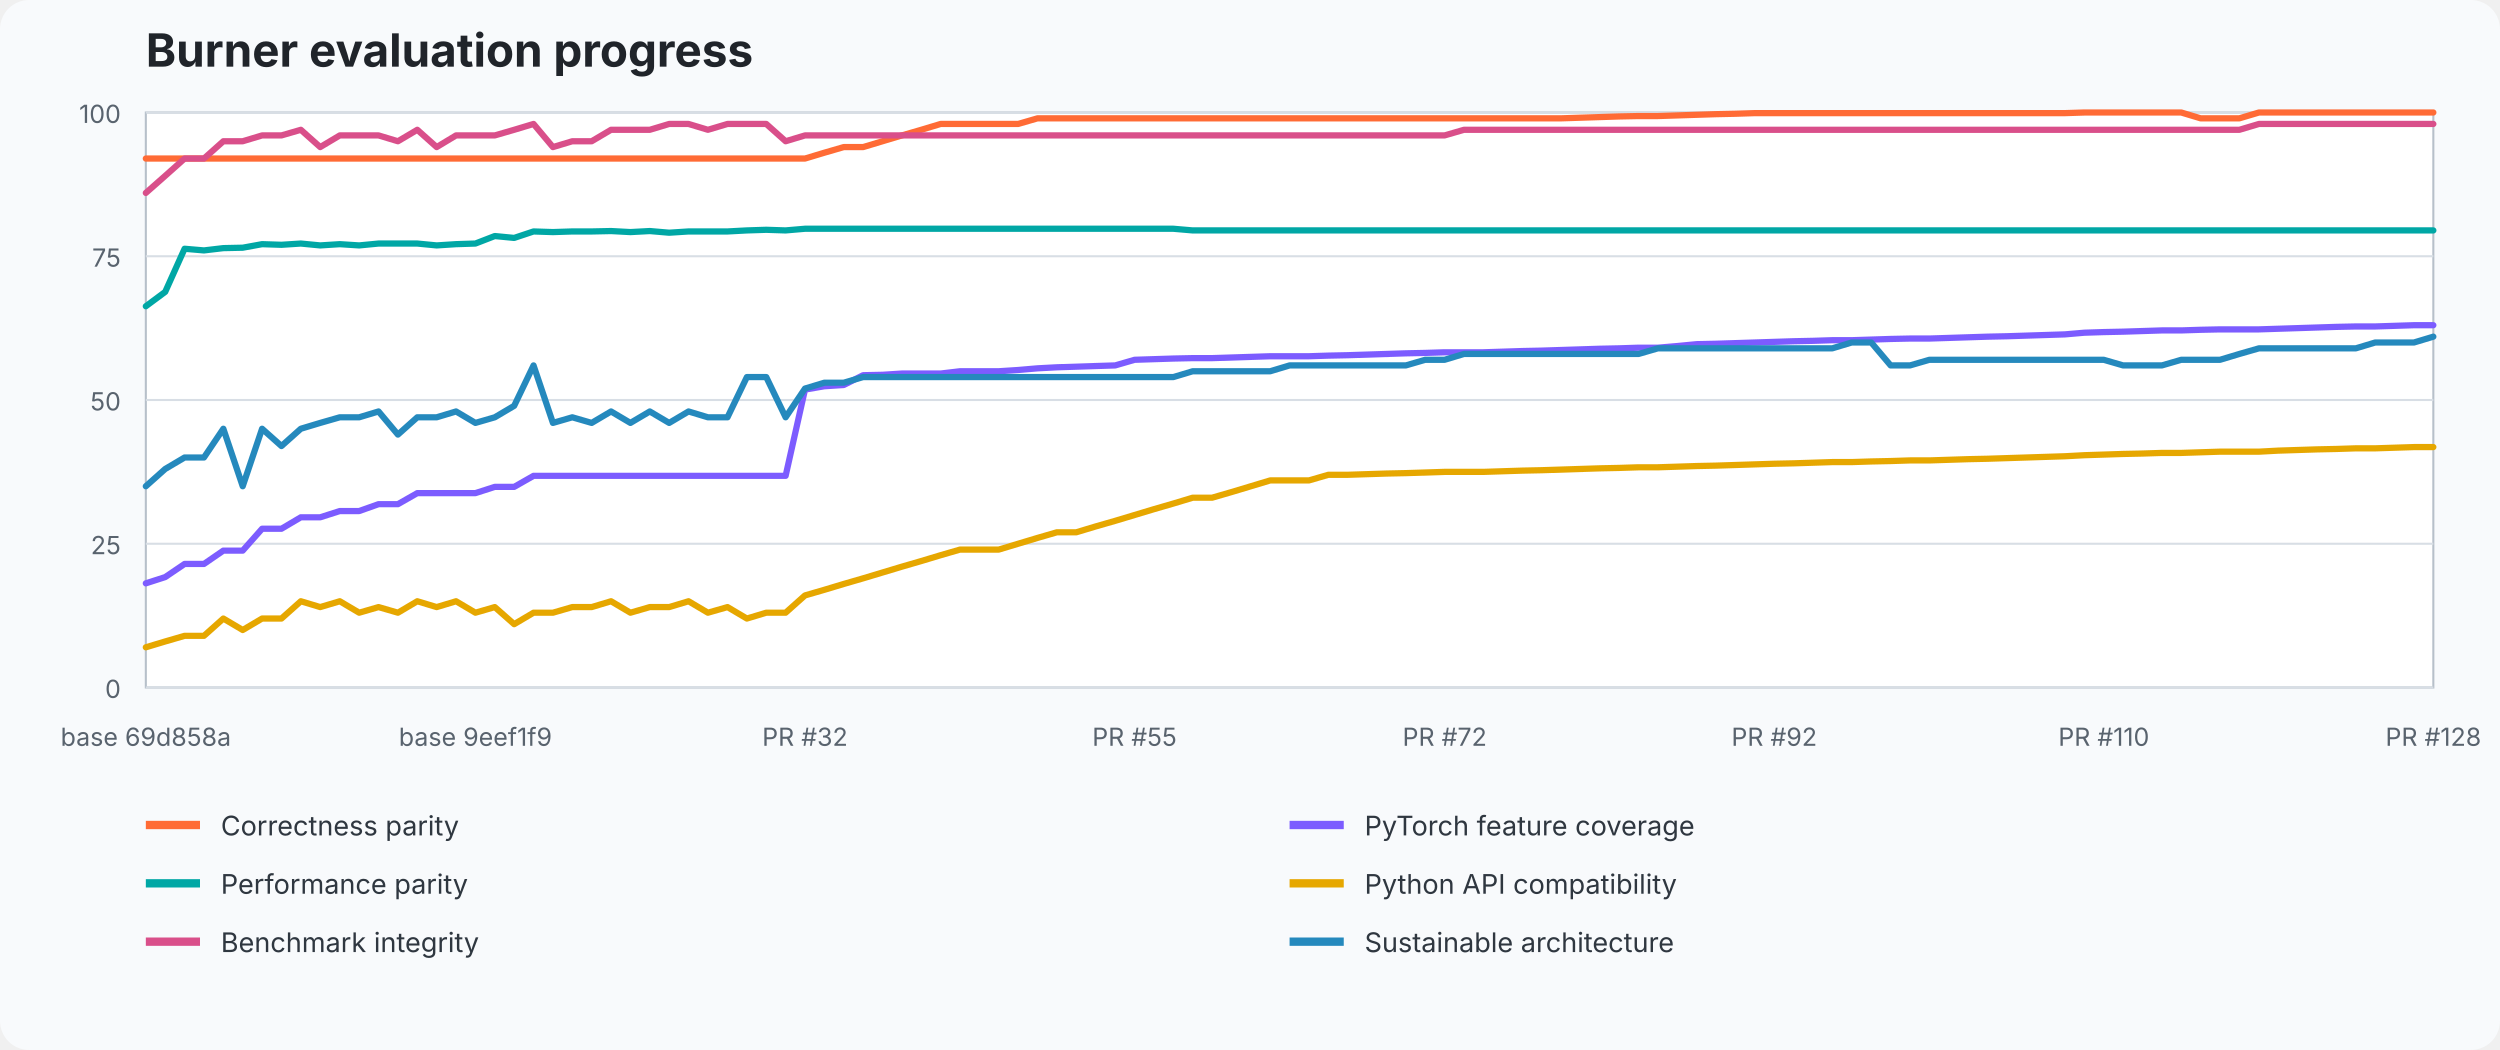
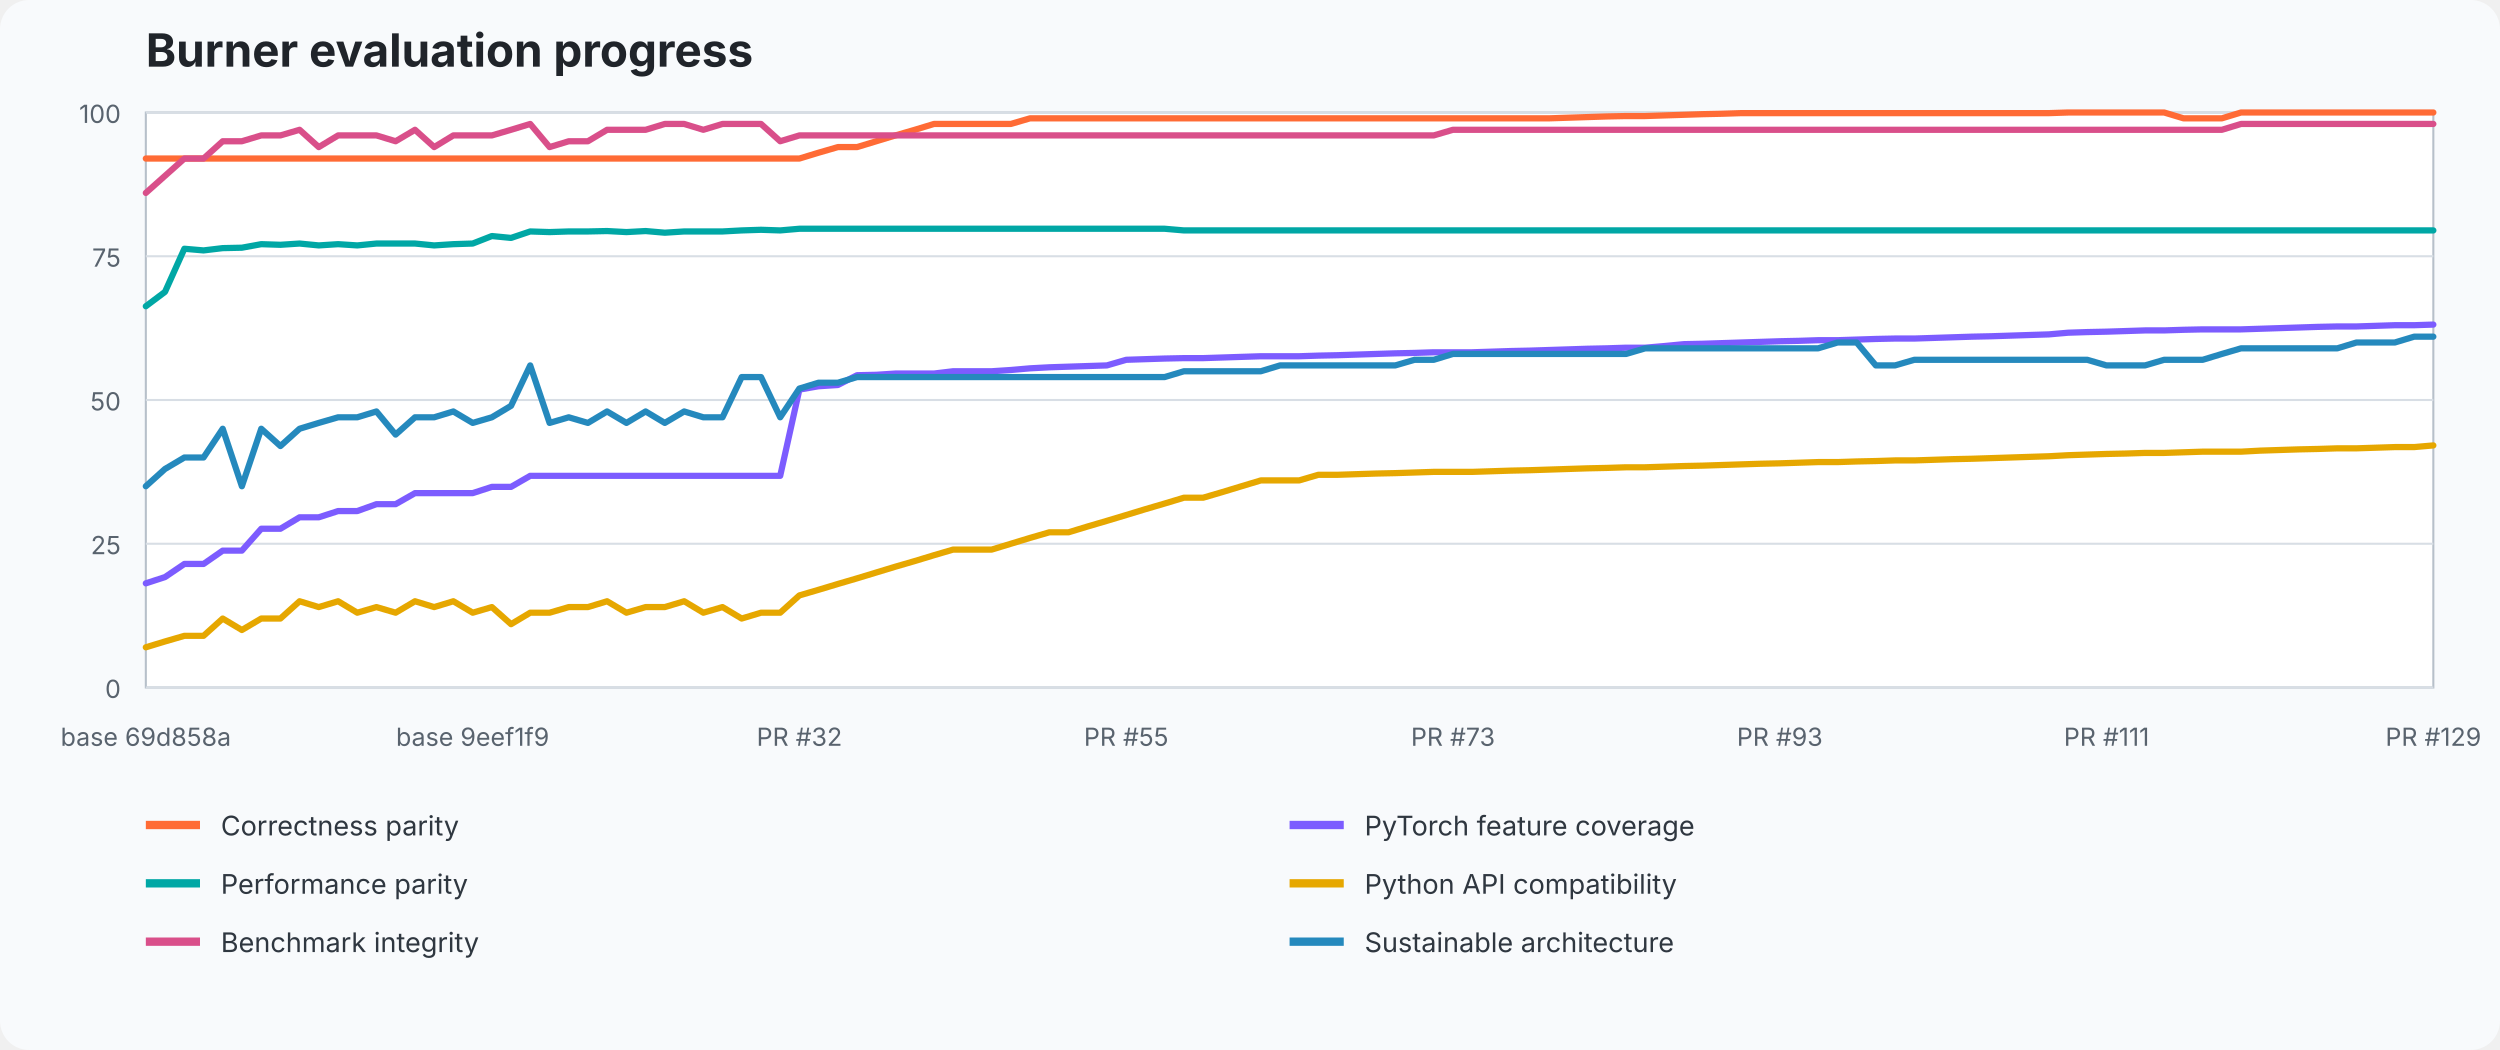
<svg xmlns="http://www.w3.org/2000/svg" width="1200" height="504" viewBox="0 0 1200 504" role="img" aria-labelledby="title desc">
  <style>text{font-family:ui-sans-serif,system-ui,-apple-system,BlinkMacSystemFont,"Segoe UI",sans-serif}.title{font-size:22px;font-weight:700;fill:#20242a}.axis{font-size:12px;fill:#59636e}.legend{font-size:13px;fill:#2f3740}.grid{stroke:#d8dee5;stroke-width:1}.plot{fill:#fff;stroke:#b7c0ca}</style>
  <rect width="100%" height="100%" fill="#f8fafc" rx="14" />
  <text x="70" y="32" class="title">Burner evaluation progress</text>
  <rect x="70" y="54" width="1098" height="276" class="plot" />
  <line x1="70" y1="330" x2="1168" y2="330" class="grid" />
  <text x="58" y="335" text-anchor="end" class="axis">0</text>
  <line x1="70" y1="261" x2="1168" y2="261" class="grid" />
  <text x="58" y="266" text-anchor="end" class="axis">25</text>
  <line x1="70" y1="192" x2="1168" y2="192" class="grid" />
  <text x="58" y="197" text-anchor="end" class="axis">50</text>
  <line x1="70" y1="123" x2="1168" y2="123" class="grid" />
  <text x="58" y="128" text-anchor="end" class="axis">75</text>
  <line x1="70" y1="54" x2="1168" y2="54" class="grid" />
  <text x="58" y="59" text-anchor="end" class="axis">100</text>
-   <polyline points="70.0,76.1 79.3,76.1 88.6,76.1 97.9,76.1 107.2,76.1 116.5,76.1 125.8,76.1 135.1,76.1 144.4,76.1 153.7,76.1 163.1,76.1 172.4,76.1 181.7,76.1 191.0,76.1 200.3,76.1 209.6,76.1 218.9,76.1 228.2,76.1 237.5,76.1 246.8,76.1 256.1,76.1 265.4,76.1 274.7,76.1 284.0,76.1 293.3,76.1 302.6,76.1 311.9,76.1 321.2,76.1 330.5,76.1 339.8,76.1 349.2,76.1 358.5,76.1 367.8,76.1 377.1,76.1 386.4,76.1 395.7,73.3 405.0,70.6 414.3,70.6 423.6,67.8 432.9,65.0 442.2,62.3 451.5,59.5 460.8,59.5 470.1,59.5 479.4,59.5 488.7,59.5 498.0,56.8 507.3,56.8 516.6,56.8 525.9,56.8 535.3,56.8 544.6,56.8 553.9,56.8 563.2,56.8 572.5,56.8 581.8,56.8 591.1,56.8 600.4,56.8 609.7,56.8 619.0,56.8 628.3,56.8 637.6,56.8 646.9,56.8 656.2,56.8 665.5,56.8 674.8,56.8 684.1,56.8 693.4,56.8 702.7,56.8 712.1,56.8 721.4,56.8 730.7,56.8 740.0,56.8 749.3,56.8 758.6,56.5 767.9,56.2 777.2,55.9 786.5,55.7 795.8,55.7 805.1,55.4 814.4,55.1 823.7,54.8 833.0,54.6 842.3,54.3 851.6,54.3 860.9,54.3 870.2,54.3 879.5,54.3 888.8,54.3 898.2,54.3 907.5,54.3 916.8,54.3 926.1,54.3 935.4,54.3 944.7,54.3 954.0,54.3 963.3,54.3 972.6,54.3 981.9,54.3 991.2,54.3 1000.5,54.0 1009.8,54.0 1019.1,54.0 1028.4,54.0 1037.7,54.0 1047.0,54.0 1056.3,56.8 1065.6,56.8 1074.9,56.8 1084.3,54.0 1093.6,54.0 1102.9,54.0 1112.2,54.0 1121.5,54.0 1130.8,54.0 1140.1,54.0 1149.4,54.0 1158.7,54.0 1168.0,54.0" fill="none" stroke="#ff6b35" stroke-width="3" stroke-linejoin="round" stroke-linecap="round" />
-   <polyline points="70.0,280.0 79.3,277.0 88.6,270.7 97.9,270.7 107.2,264.3 116.5,264.3 125.8,253.8 135.1,253.8 144.4,248.3 153.7,248.3 163.1,245.3 172.4,245.3 181.7,242.0 191.0,242.0 200.3,236.7 209.6,236.7 218.9,236.7 228.2,236.7 237.5,233.7 246.8,233.7 256.1,228.4 265.4,228.4 274.7,228.4 284.0,228.4 293.3,228.4 302.6,228.4 311.9,228.4 321.2,228.4 330.5,228.4 339.8,228.4 349.2,228.4 358.5,228.4 367.8,228.4 377.1,228.4 386.4,187.0 395.7,185.4 405.0,184.8 414.3,180.1 423.6,179.9 432.9,179.3 442.2,179.3 451.5,179.3 460.8,178.2 470.1,178.2 479.4,178.2 488.7,177.6 498.0,176.8 507.3,176.3 516.6,176.0 525.9,175.7 535.3,175.4 544.6,172.7 553.9,172.4 563.2,172.1 572.5,171.9 581.8,171.9 591.1,171.6 600.4,171.3 609.7,171.0 619.0,171.0 628.3,171.0 637.6,170.7 646.9,170.5 656.2,170.2 665.5,169.9 674.8,169.6 684.1,169.4 693.4,169.1 702.7,169.1 712.1,169.1 721.4,168.8 730.7,168.5 740.0,168.3 749.3,168.0 758.6,167.7 767.9,167.4 777.2,167.2 786.5,166.9 795.8,166.9 805.1,166.1 814.4,165.2 823.7,165.0 833.0,164.7 842.3,164.4 851.6,164.1 860.9,163.8 870.2,163.6 879.5,163.3 888.8,163.3 898.2,163.0 907.5,162.7 916.8,162.5 926.1,162.5 935.4,162.2 944.7,161.9 954.0,161.6 963.3,161.4 972.6,161.1 981.9,160.8 991.2,160.5 1000.5,159.7 1009.8,159.4 1019.1,159.2 1028.4,158.9 1037.7,158.6 1047.0,158.6 1056.3,158.3 1065.6,158.1 1074.9,158.1 1084.3,158.1 1093.6,157.8 1102.9,157.5 1112.2,157.2 1121.5,156.9 1130.8,156.7 1140.1,156.7 1149.4,156.4 1158.7,156.1 1168.0,156.1" fill="none" stroke="#7c5cff" stroke-width="3" stroke-linejoin="round" stroke-linecap="round" />
-   <polyline points="70.0,147.0 79.3,140.1 88.6,119.4 97.9,120.2 107.2,119.1 116.5,118.9 125.8,117.2 135.1,117.5 144.4,116.9 153.7,117.8 163.1,117.2 172.4,117.8 181.7,116.9 191.0,116.9 200.3,116.9 209.6,117.8 218.9,117.2 228.2,116.9 237.5,113.3 246.8,114.2 256.1,111.1 265.4,111.4 274.7,111.1 284.0,111.1 293.3,110.9 302.6,111.4 311.9,110.9 321.2,111.7 330.5,111.1 339.8,111.1 349.2,111.1 358.5,110.6 367.8,110.3 377.1,110.6 386.4,109.8 395.7,109.8 405.0,109.8 414.3,109.8 423.6,109.8 432.9,109.8 442.2,109.8 451.5,109.8 460.8,109.8 470.1,109.8 479.4,109.8 488.7,109.8 498.0,109.8 507.3,109.8 516.6,109.8 525.9,109.8 535.3,109.8 544.6,109.8 553.9,109.8 563.2,109.8 572.5,110.6 581.8,110.6 591.1,110.6 600.4,110.6 609.7,110.6 619.0,110.6 628.3,110.6 637.6,110.6 646.9,110.6 656.2,110.6 665.5,110.6 674.8,110.6 684.1,110.6 693.4,110.6 702.7,110.6 712.1,110.6 721.4,110.6 730.7,110.6 740.0,110.6 749.3,110.6 758.6,110.6 767.9,110.6 777.2,110.6 786.5,110.6 795.8,110.6 805.1,110.6 814.4,110.6 823.7,110.6 833.0,110.6 842.3,110.6 851.6,110.6 860.9,110.6 870.2,110.6 879.5,110.6 888.8,110.6 898.2,110.6 907.5,110.6 916.8,110.6 926.1,110.6 935.4,110.6 944.7,110.6 954.0,110.6 963.3,110.6 972.6,110.6 981.9,110.6 991.2,110.6 1000.5,110.6 1009.8,110.6 1019.1,110.6 1028.4,110.6 1037.7,110.6 1047.0,110.6 1056.3,110.6 1065.6,110.6 1074.9,110.6 1084.3,110.6 1093.6,110.6 1102.9,110.6 1112.2,110.6 1121.5,110.6 1130.8,110.6 1140.1,110.6 1149.4,110.6 1158.7,110.6 1168.0,110.6" fill="none" stroke="#00a7a5" stroke-width="3" stroke-linejoin="round" stroke-linecap="round" />
-   <polyline points="70.0,310.7 79.3,307.9 88.6,305.2 97.9,305.2 107.2,296.9 116.5,302.4 125.8,296.9 135.1,296.9 144.4,288.6 153.7,291.4 163.1,288.6 172.4,294.1 181.7,291.4 191.0,294.1 200.3,288.6 209.6,291.4 218.9,288.6 228.2,294.1 237.5,291.4 246.8,299.6 256.1,294.1 265.4,294.1 274.7,291.4 284.0,291.4 293.3,288.6 302.6,294.1 311.9,291.4 321.2,291.4 330.5,288.6 339.8,294.1 349.2,291.4 358.5,296.9 367.8,294.1 377.1,294.1 386.4,285.8 395.7,283.1 405.0,280.3 414.3,277.6 423.6,274.8 432.9,272.0 442.2,269.3 451.5,266.5 460.8,263.8 470.1,263.8 479.4,263.8 488.7,261.0 498.0,258.2 507.3,255.5 516.6,255.5 525.9,252.7 535.3,250.0 544.6,247.2 553.9,244.4 563.2,241.7 572.5,238.9 581.8,238.9 591.1,236.2 600.4,233.4 609.7,230.6 619.0,230.6 628.3,230.6 637.6,227.9 646.9,227.9 656.2,227.6 665.5,227.3 674.8,227.1 684.1,226.8 693.4,226.5 702.7,226.5 712.1,226.5 721.4,226.2 730.7,225.9 740.0,225.7 749.3,225.4 758.6,225.1 767.9,224.8 777.2,224.6 786.5,224.3 795.8,224.3 805.1,224.0 814.4,223.7 823.7,223.5 833.0,223.2 842.3,222.9 851.6,222.6 860.9,222.4 870.2,222.1 879.5,221.8 888.8,221.8 898.2,221.5 907.5,221.3 916.8,221.0 926.1,221.0 935.4,220.7 944.7,220.4 954.0,220.2 963.3,219.9 972.6,219.6 981.9,219.3 991.2,219.0 1000.5,218.5 1009.8,218.2 1019.1,217.9 1028.4,217.7 1037.7,217.4 1047.0,217.4 1056.3,217.1 1065.6,216.8 1074.9,216.8 1084.3,216.8 1093.6,216.3 1102.9,216.0 1112.2,215.7 1121.5,215.5 1130.8,215.2 1140.1,215.2 1149.4,214.9 1158.7,214.6 1168.0,214.6" fill="none" stroke="#e6a700" stroke-width="3" stroke-linejoin="round" stroke-linecap="round" />
-   <polyline points="70.0,92.6 79.3,84.4 88.6,76.1 97.9,76.1 107.2,67.8 116.5,67.8 125.8,65.0 135.1,65.0 144.4,62.3 153.7,70.6 163.1,65.0 172.4,65.0 181.7,65.0 191.0,67.8 200.3,62.3 209.6,70.6 218.9,65.0 228.2,65.0 237.5,65.0 246.8,62.3 256.1,59.5 265.4,70.6 274.7,67.8 284.0,67.8 293.3,62.3 302.6,62.3 311.9,62.3 321.2,59.5 330.5,59.5 339.8,62.3 349.2,59.5 358.5,59.5 367.8,59.5 377.1,67.8 386.4,65.0 395.7,65.0 405.0,65.0 414.3,65.0 423.6,65.0 432.9,65.0 442.2,65.0 451.5,65.0 460.8,65.0 470.1,65.0 479.4,65.0 488.7,65.0 498.0,65.0 507.3,65.0 516.6,65.0 525.9,65.0 535.3,65.0 544.6,65.0 553.9,65.0 563.2,65.0 572.5,65.0 581.8,65.0 591.1,65.0 600.4,65.0 609.7,65.0 619.0,65.0 628.3,65.0 637.6,65.0 646.9,65.0 656.2,65.0 665.5,65.0 674.8,65.0 684.1,65.0 693.4,65.0 702.7,62.3 712.1,62.3 721.4,62.3 730.7,62.3 740.0,62.3 749.3,62.3 758.6,62.3 767.9,62.3 777.2,62.3 786.5,62.3 795.8,62.3 805.1,62.3 814.4,62.3 823.7,62.3 833.0,62.3 842.3,62.3 851.6,62.3 860.9,62.3 870.2,62.3 879.5,62.3 888.8,62.3 898.2,62.3 907.5,62.3 916.8,62.3 926.1,62.3 935.4,62.3 944.7,62.3 954.0,62.3 963.3,62.3 972.6,62.3 981.9,62.3 991.2,62.3 1000.5,62.3 1009.8,62.3 1019.1,62.3 1028.4,62.3 1037.7,62.3 1047.0,62.3 1056.3,62.3 1065.6,62.3 1074.9,62.3 1084.3,59.5 1093.6,59.5 1102.9,59.5 1112.2,59.5 1121.5,59.5 1130.8,59.5 1140.1,59.5 1149.4,59.5 1158.7,59.5 1168.0,59.5" fill="none" stroke="#d94f8a" stroke-width="3" stroke-linejoin="round" stroke-linecap="round" />
-   <polyline points="70.0,233.4 79.3,225.1 88.6,219.6 97.9,219.6 107.2,205.8 116.5,233.4 125.8,205.8 135.1,214.1 144.4,205.8 153.7,203.0 163.1,200.3 172.4,200.3 181.7,197.5 191.0,208.6 200.3,200.3 209.6,200.3 218.9,197.5 228.2,203.0 237.5,200.3 246.8,194.8 256.1,175.4 265.4,203.0 274.7,200.3 284.0,203.0 293.3,197.5 302.6,203.0 311.9,197.5 321.2,203.0 330.5,197.5 339.8,200.3 349.2,200.3 358.5,181.0 367.8,181.0 377.1,200.3 386.4,186.5 395.7,183.7 405.0,183.7 414.3,181.0 423.6,181.0 432.9,181.0 442.2,181.0 451.5,181.0 460.8,181.0 470.1,181.0 479.4,181.0 488.7,181.0 498.0,181.0 507.3,181.0 516.6,181.0 525.9,181.0 535.3,181.0 544.6,181.0 553.9,181.0 563.2,181.0 572.5,178.2 581.8,178.2 591.1,178.2 600.4,178.2 609.7,178.2 619.0,175.4 628.3,175.4 637.6,175.4 646.9,175.4 656.2,175.4 665.5,175.4 674.8,175.4 684.1,172.7 693.4,172.7 702.7,169.9 712.1,169.9 721.4,169.9 730.7,169.9 740.0,169.9 749.3,169.9 758.6,169.9 767.9,169.9 777.2,169.9 786.5,169.9 795.8,167.2 805.1,167.2 814.4,167.2 823.7,167.2 833.0,167.2 842.3,167.2 851.6,167.2 860.9,167.2 870.2,167.2 879.5,167.2 888.8,164.4 898.2,164.4 907.5,175.4 916.8,175.4 926.1,172.7 935.4,172.7 944.7,172.7 954.0,172.7 963.3,172.7 972.6,172.7 981.9,172.7 991.2,172.7 1000.5,172.7 1009.8,172.7 1019.1,175.4 1028.4,175.4 1037.7,175.4 1047.0,172.7 1056.3,172.7 1065.6,172.7 1074.9,169.9 1084.3,167.2 1093.6,167.2 1102.9,167.2 1112.2,167.2 1121.5,167.2 1130.8,167.2 1140.1,164.4 1149.4,164.4 1158.7,164.4 1168.0,161.6" fill="none" stroke="#2589bd" stroke-width="3" stroke-linejoin="round" stroke-linecap="round" />
+   <polyline points="70.0,76.1 79.2,76.1 88.5,76.1 97.7,76.1 106.9,76.1 116.1,76.1 125.4,76.1 134.6,76.1 143.8,76.1 153.0,76.1 162.3,76.1 171.5,76.1 180.7,76.1 189.9,76.1 199.2,76.1 208.4,76.1 217.6,76.1 226.9,76.1 236.1,76.1 245.3,76.1 254.5,76.1 263.8,76.1 273.0,76.1 282.2,76.1 291.4,76.1 300.7,76.1 309.9,76.1 319.1,76.1 328.4,76.1 337.6,76.1 346.8,76.1 356.0,76.1 365.3,76.1 374.5,76.1 383.7,76.1 392.9,73.3 402.2,70.6 411.4,70.6 420.6,67.8 429.8,65.0 439.1,62.3 448.3,59.5 457.5,59.5 466.8,59.5 476.0,59.5 485.2,59.5 494.4,56.8 503.7,56.8 512.9,56.8 522.1,56.8 531.3,56.8 540.6,56.8 549.8,56.8 559.0,56.8 568.3,56.8 577.5,56.8 586.7,56.8 595.9,56.8 605.2,56.8 614.4,56.8 623.6,56.8 632.8,56.8 642.1,56.8 651.3,56.8 660.5,56.8 669.7,56.8 679.0,56.8 688.2,56.8 697.4,56.8 706.7,56.8 715.9,56.8 725.1,56.8 734.3,56.8 743.6,56.8 752.8,56.5 762.0,56.2 771.2,55.9 780.5,55.7 789.7,55.7 798.9,55.4 808.2,55.1 817.4,54.8 826.6,54.6 835.8,54.3 845.1,54.3 854.3,54.3 863.5,54.3 872.7,54.3 882.0,54.3 891.2,54.3 900.4,54.3 909.6,54.3 918.9,54.3 928.1,54.3 937.3,54.3 946.6,54.3 955.8,54.3 965.0,54.3 974.2,54.3 983.5,54.3 992.7,54.0 1001.9,54.0 1011.1,54.0 1020.4,54.0 1029.6,54.0 1038.8,54.0 1048.1,56.8 1057.3,56.8 1066.5,56.8 1075.7,54.0 1085.0,54.0 1094.2,54.0 1103.4,54.0 1112.6,54.0 1121.9,54.0 1131.1,54.0 1140.3,54.0 1149.5,54.0 1158.8,54.0 1168.0,54.0" fill="none" stroke="#ff6b35" stroke-width="3" stroke-linejoin="round" stroke-linecap="round" />
+   <polyline points="70.0,280.0 79.2,277.0 88.5,270.7 97.7,270.7 106.9,264.3 116.1,264.3 125.4,253.8 134.6,253.8 143.8,248.3 153.0,248.3 162.3,245.3 171.5,245.3 180.7,242.0 189.9,242.0 199.2,236.7 208.4,236.7 217.6,236.7 226.9,236.7 236.1,233.7 245.3,233.7 254.5,228.4 263.8,228.4 273.0,228.4 282.2,228.4 291.4,228.4 300.7,228.4 309.9,228.4 319.1,228.4 328.4,228.4 337.6,228.4 346.8,228.4 356.0,228.4 365.3,228.4 374.5,228.4 383.7,187.0 392.9,185.4 402.2,184.8 411.4,180.1 420.6,179.9 429.8,179.3 439.1,179.3 448.3,179.3 457.5,178.2 466.8,178.2 476.0,178.2 485.2,177.6 494.4,176.8 503.7,176.3 512.9,176.0 522.1,175.7 531.3,175.4 540.6,172.7 549.8,172.4 559.0,172.1 568.3,171.9 577.5,171.9 586.7,171.6 595.9,171.3 605.2,171.0 614.4,171.0 623.6,171.0 632.8,170.7 642.1,170.5 651.3,170.2 660.5,169.9 669.7,169.6 679.0,169.4 688.2,169.1 697.4,169.1 706.7,169.1 715.9,168.8 725.1,168.5 734.3,168.3 743.6,168.0 752.8,167.7 762.0,167.4 771.2,167.2 780.5,166.9 789.7,166.9 798.9,166.1 808.2,165.2 817.4,165.0 826.6,164.7 835.8,164.4 845.1,164.1 854.3,163.8 863.5,163.6 872.7,163.3 882.0,163.3 891.2,163.0 900.4,162.7 909.6,162.5 918.9,162.5 928.1,162.2 937.3,161.9 946.6,161.6 955.8,161.4 965.0,161.1 974.2,160.8 983.5,160.5 992.7,159.7 1001.9,159.4 1011.1,159.2 1020.4,158.9 1029.6,158.6 1038.8,158.6 1048.1,158.3 1057.3,158.1 1066.5,158.1 1075.7,158.1 1085.0,157.8 1094.2,157.5 1103.4,157.2 1112.6,156.9 1121.9,156.7 1131.1,156.7 1140.3,156.4 1149.5,156.1 1158.8,156.1 1168.0,155.8" fill="none" stroke="#7c5cff" stroke-width="3" stroke-linejoin="round" stroke-linecap="round" />
+   <polyline points="70.0,147.0 79.2,140.1 88.5,119.4 97.7,120.2 106.9,119.1 116.1,118.9 125.4,117.2 134.6,117.5 143.8,116.9 153.0,117.8 162.3,117.2 171.5,117.8 180.7,116.9 189.9,116.9 199.2,116.9 208.4,117.8 217.6,117.2 226.9,116.9 236.1,113.3 245.3,114.2 254.5,111.1 263.8,111.4 273.0,111.1 282.2,111.1 291.4,110.9 300.7,111.4 309.9,110.9 319.1,111.7 328.4,111.1 337.6,111.1 346.8,111.1 356.0,110.6 365.3,110.3 374.5,110.6 383.7,109.8 392.9,109.8 402.2,109.8 411.4,109.8 420.6,109.8 429.8,109.8 439.1,109.8 448.3,109.8 457.5,109.8 466.8,109.8 476.0,109.8 485.2,109.8 494.4,109.8 503.7,109.8 512.9,109.8 522.1,109.8 531.3,109.8 540.6,109.8 549.8,109.8 559.0,109.8 568.3,110.6 577.5,110.6 586.7,110.6 595.9,110.6 605.2,110.6 614.4,110.6 623.6,110.6 632.8,110.6 642.1,110.6 651.3,110.6 660.5,110.6 669.7,110.6 679.0,110.6 688.2,110.6 697.4,110.6 706.7,110.6 715.9,110.6 725.1,110.6 734.3,110.6 743.6,110.6 752.8,110.6 762.0,110.6 771.2,110.6 780.5,110.6 789.7,110.6 798.9,110.6 808.2,110.6 817.4,110.6 826.6,110.6 835.8,110.6 845.1,110.6 854.3,110.6 863.5,110.6 872.7,110.6 882.0,110.6 891.2,110.6 900.4,110.6 909.6,110.6 918.9,110.6 928.1,110.6 937.3,110.6 946.6,110.6 955.8,110.6 965.0,110.6 974.2,110.6 983.5,110.6 992.7,110.6 1001.9,110.6 1011.1,110.6 1020.4,110.6 1029.6,110.6 1038.8,110.6 1048.1,110.6 1057.3,110.6 1066.5,110.6 1075.7,110.6 1085.0,110.6 1094.2,110.6 1103.4,110.6 1112.6,110.6 1121.9,110.6 1131.1,110.6 1140.3,110.6 1149.5,110.6 1158.8,110.6 1168.0,110.6" fill="none" stroke="#00a7a5" stroke-width="3" stroke-linejoin="round" stroke-linecap="round" />
+   <polyline points="70.0,310.7 79.2,307.9 88.5,305.2 97.7,305.2 106.9,296.9 116.1,302.4 125.4,296.9 134.6,296.9 143.8,288.6 153.0,291.4 162.3,288.6 171.5,294.1 180.7,291.4 189.9,294.1 199.2,288.6 208.4,291.4 217.6,288.6 226.9,294.1 236.1,291.4 245.3,299.6 254.5,294.1 263.8,294.1 273.0,291.4 282.2,291.4 291.4,288.6 300.7,294.1 309.9,291.4 319.1,291.4 328.4,288.6 337.6,294.1 346.8,291.4 356.0,296.9 365.3,294.1 374.5,294.1 383.7,285.8 392.9,283.1 402.2,280.3 411.4,277.6 420.6,274.8 429.8,272.0 439.1,269.3 448.3,266.5 457.5,263.8 466.8,263.8 476.0,263.8 485.2,261.0 494.4,258.2 503.7,255.5 512.9,255.5 522.1,252.7 531.3,250.0 540.6,247.2 549.8,244.4 559.0,241.7 568.3,238.9 577.5,238.9 586.7,236.2 595.9,233.4 605.2,230.6 614.4,230.6 623.6,230.6 632.8,227.9 642.1,227.9 651.3,227.6 660.5,227.3 669.7,227.1 679.0,226.8 688.2,226.5 697.4,226.5 706.7,226.5 715.9,226.2 725.1,225.9 734.3,225.7 743.6,225.4 752.8,225.1 762.0,224.8 771.2,224.6 780.5,224.3 789.7,224.3 798.9,224.0 808.2,223.7 817.4,223.5 826.6,223.2 835.8,222.9 845.1,222.6 854.3,222.4 863.5,222.1 872.7,221.8 882.0,221.8 891.2,221.5 900.4,221.3 909.6,221.0 918.9,221.0 928.1,220.7 937.3,220.4 946.6,220.2 955.8,219.9 965.0,219.6 974.2,219.3 983.5,219.0 992.7,218.5 1001.9,218.2 1011.1,217.9 1020.4,217.7 1029.6,217.4 1038.8,217.4 1048.1,217.1 1057.3,216.8 1066.5,216.8 1075.7,216.8 1085.0,216.3 1094.2,216.0 1103.4,215.7 1112.6,215.5 1121.9,215.2 1131.1,215.2 1140.3,214.9 1149.5,214.6 1158.8,214.6 1168.0,213.8" fill="none" stroke="#e6a700" stroke-width="3" stroke-linejoin="round" stroke-linecap="round" />
+   <polyline points="70.0,92.6 79.2,84.4 88.5,76.1 97.7,76.1 106.9,67.8 116.1,67.8 125.4,65.0 134.6,65.0 143.8,62.3 153.0,70.6 162.3,65.0 171.5,65.0 180.7,65.0 189.9,67.8 199.2,62.3 208.4,70.6 217.6,65.0 226.9,65.0 236.1,65.0 245.3,62.3 254.5,59.5 263.8,70.6 273.0,67.8 282.2,67.8 291.4,62.3 300.7,62.3 309.9,62.3 319.1,59.5 328.4,59.5 337.6,62.3 346.8,59.5 356.0,59.5 365.3,59.5 374.5,67.8 383.7,65.0 392.9,65.0 402.2,65.0 411.4,65.0 420.6,65.0 429.8,65.0 439.1,65.0 448.3,65.0 457.5,65.0 466.8,65.0 476.0,65.0 485.2,65.0 494.4,65.0 503.7,65.0 512.9,65.0 522.1,65.0 531.3,65.0 540.6,65.0 549.8,65.0 559.0,65.0 568.3,65.0 577.5,65.0 586.7,65.0 595.9,65.0 605.2,65.0 614.4,65.0 623.6,65.0 632.8,65.0 642.1,65.0 651.3,65.0 660.5,65.0 669.7,65.0 679.0,65.0 688.2,65.0 697.4,62.3 706.7,62.3 715.9,62.3 725.1,62.3 734.3,62.3 743.6,62.3 752.8,62.3 762.0,62.3 771.2,62.3 780.5,62.3 789.7,62.3 798.9,62.3 808.2,62.3 817.4,62.3 826.6,62.3 835.8,62.3 845.1,62.3 854.3,62.3 863.5,62.3 872.7,62.3 882.0,62.3 891.2,62.3 900.4,62.3 909.6,62.3 918.9,62.3 928.1,62.3 937.3,62.3 946.6,62.3 955.8,62.3 965.0,62.3 974.2,62.3 983.5,62.3 992.7,62.3 1001.9,62.3 1011.1,62.3 1020.4,62.3 1029.6,62.3 1038.8,62.3 1048.1,62.3 1057.3,62.3 1066.5,62.3 1075.7,59.5 1085.0,59.5 1094.2,59.5 1103.4,59.5 1112.6,59.5 1121.9,59.5 1131.1,59.5 1140.3,59.5 1149.5,59.5 1158.8,59.5 1168.0,59.5" fill="none" stroke="#d94f8a" stroke-width="3" stroke-linejoin="round" stroke-linecap="round" />
+   <polyline points="70.0,233.4 79.2,225.1 88.5,219.6 97.7,219.6 106.9,205.8 116.1,233.4 125.4,205.8 134.6,214.1 143.8,205.8 153.0,203.0 162.3,200.3 171.5,200.3 180.7,197.5 189.9,208.6 199.2,200.3 208.4,200.3 217.6,197.5 226.9,203.0 236.1,200.3 245.3,194.8 254.5,175.4 263.8,203.0 273.0,200.3 282.2,203.0 291.4,197.5 300.7,203.0 309.9,197.5 319.1,203.0 328.4,197.5 337.6,200.3 346.8,200.3 356.0,181.0 365.3,181.0 374.5,200.3 383.7,186.5 392.9,183.7 402.2,183.7 411.4,181.0 420.6,181.0 429.8,181.0 439.1,181.0 448.3,181.0 457.5,181.0 466.8,181.0 476.0,181.0 485.2,181.0 494.4,181.0 503.7,181.0 512.9,181.0 522.1,181.0 531.3,181.0 540.6,181.0 549.8,181.0 559.0,181.0 568.3,178.2 577.5,178.2 586.7,178.2 595.9,178.2 605.2,178.2 614.4,175.4 623.6,175.4 632.8,175.4 642.1,175.4 651.3,175.4 660.5,175.4 669.7,175.4 679.0,172.7 688.2,172.7 697.4,169.9 706.7,169.9 715.9,169.9 725.1,169.9 734.3,169.9 743.6,169.9 752.8,169.9 762.0,169.9 771.2,169.9 780.5,169.9 789.7,167.2 798.9,167.2 808.2,167.2 817.4,167.2 826.6,167.2 835.8,167.2 845.1,167.2 854.3,167.2 863.5,167.2 872.7,167.2 882.0,164.4 891.2,164.4 900.4,175.4 909.6,175.4 918.9,172.7 928.1,172.7 937.3,172.7 946.6,172.7 955.8,172.7 965.0,172.7 974.2,172.7 983.5,172.7 992.7,172.7 1001.9,172.7 1011.1,175.4 1020.4,175.4 1029.6,175.4 1038.8,172.7 1048.1,172.7 1057.3,172.7 1066.5,169.9 1075.7,167.2 1085.0,167.2 1094.2,167.2 1103.4,167.2 1112.6,167.2 1121.9,167.2 1131.1,164.4 1140.3,164.4 1149.5,164.4 1158.8,161.6 1168.0,161.6" fill="none" stroke="#2589bd" stroke-width="3" stroke-linejoin="round" stroke-linecap="round" />
  <text x="70" y="358" text-anchor="middle" class="axis">base 69d858a</text>
-   <text x="228.186" y="358" text-anchor="middle" class="axis">base 9eef1f9</text>
-   <text x="386.373" y="358" text-anchor="middle" class="axis">PR #32</text>
-   <text x="544.559" y="358" text-anchor="middle" class="axis">PR #55</text>
-   <text x="693.441" y="358" text-anchor="middle" class="axis">PR #72</text>
-   <text x="851.627" y="358" text-anchor="middle" class="axis">PR #92</text>
-   <text x="1009.814" y="358" text-anchor="middle" class="axis">PR #110</text>
-   <text x="1168" y="358" text-anchor="middle" class="axis">PR #128</text>
+   <text x="226.857" y="358" text-anchor="middle" class="axis">base 9eef1f9</text>
+   <text x="383.714" y="358" text-anchor="middle" class="axis">PR #32</text>
+   <text x="540.571" y="358" text-anchor="middle" class="axis">PR #55</text>
+   <text x="697.429" y="358" text-anchor="middle" class="axis">PR #73</text>
+   <text x="854.286" y="358" text-anchor="middle" class="axis">PR #93</text>
+   <text x="1011.143" y="358" text-anchor="middle" class="axis">PR #111</text>
+   <text x="1168" y="358" text-anchor="middle" class="axis">PR #129</text>
  <line x1="70" y1="396" x2="96" y2="396" stroke="#ff6b35" stroke-width="4" />
  <text x="106" y="401" class="legend">Correctness parity</text>
  <line x1="619" y1="396" x2="645" y2="396" stroke="#7c5cff" stroke-width="4" />
  <text x="655" y="401" class="legend">PyTorch feature coverage</text>
  <line x1="70" y1="424" x2="96" y2="424" stroke="#00a7a5" stroke-width="4" />
  <text x="106" y="429" class="legend">Performance parity</text>
  <line x1="619" y1="424" x2="645" y2="424" stroke="#e6a700" stroke-width="4" />
  <text x="655" y="429" class="legend">Python API compatibility</text>
  <line x1="70" y1="452" x2="96" y2="452" stroke="#d94f8a" stroke-width="4" />
  <text x="106" y="457" class="legend">Benchmark integrity</text>
  <line x1="619" y1="452" x2="645" y2="452" stroke="#2589bd" stroke-width="4" />
  <text x="655" y="457" class="legend">Sustainable architecture</text>
</svg>
